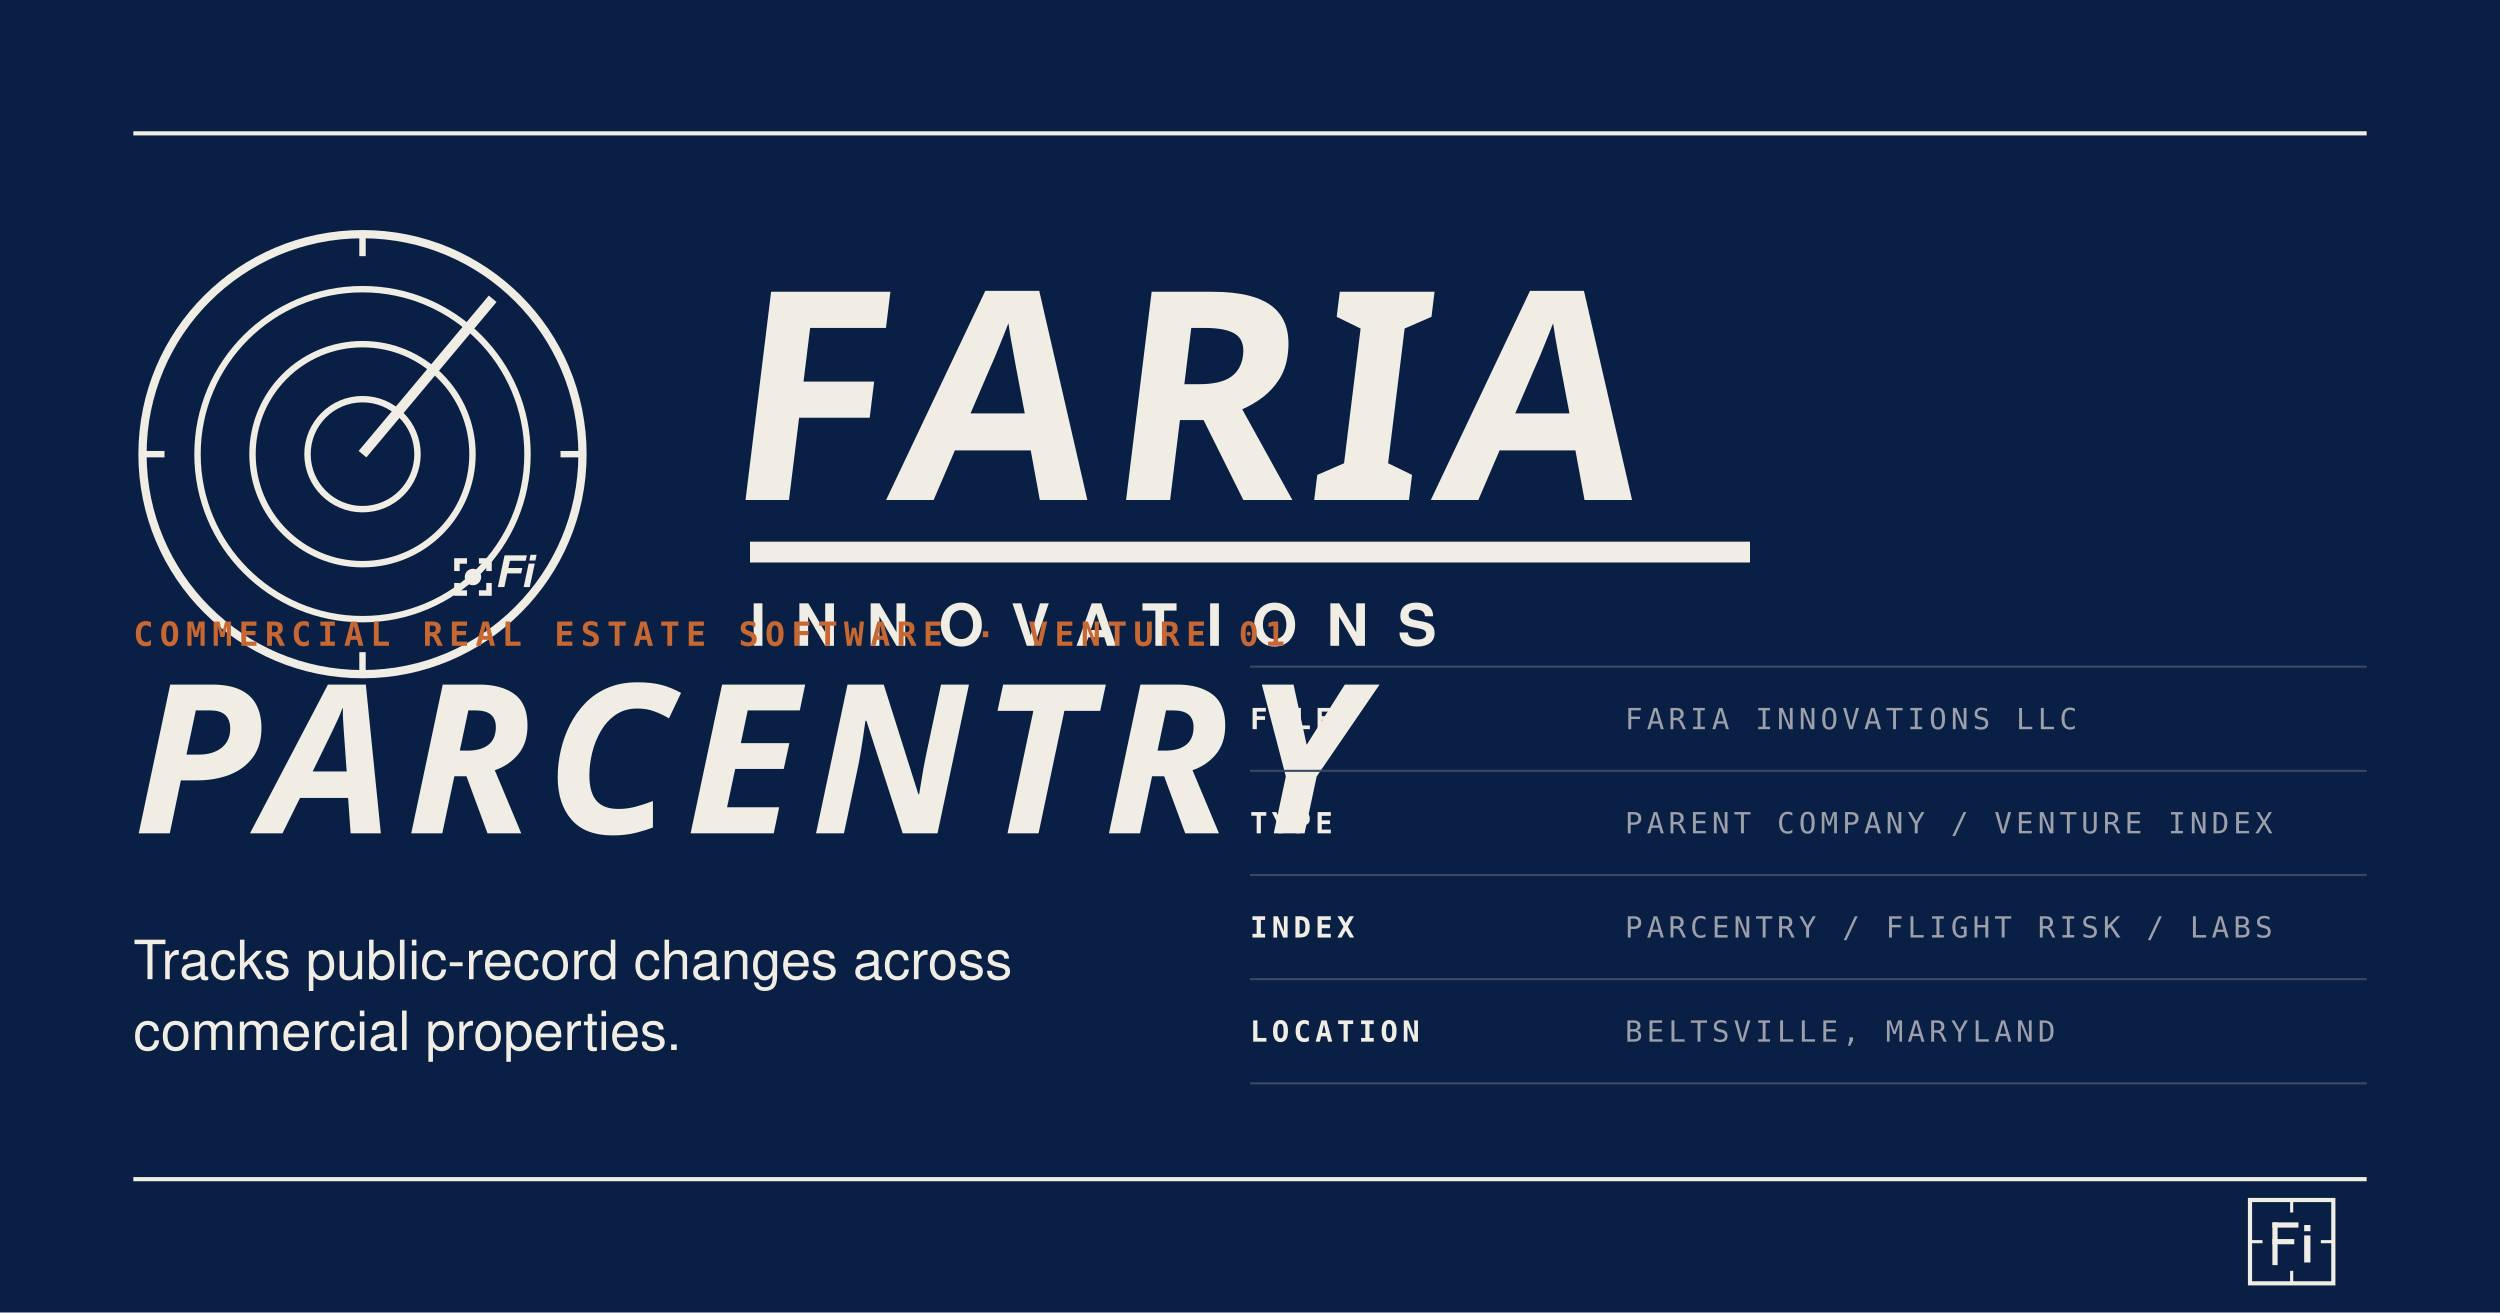
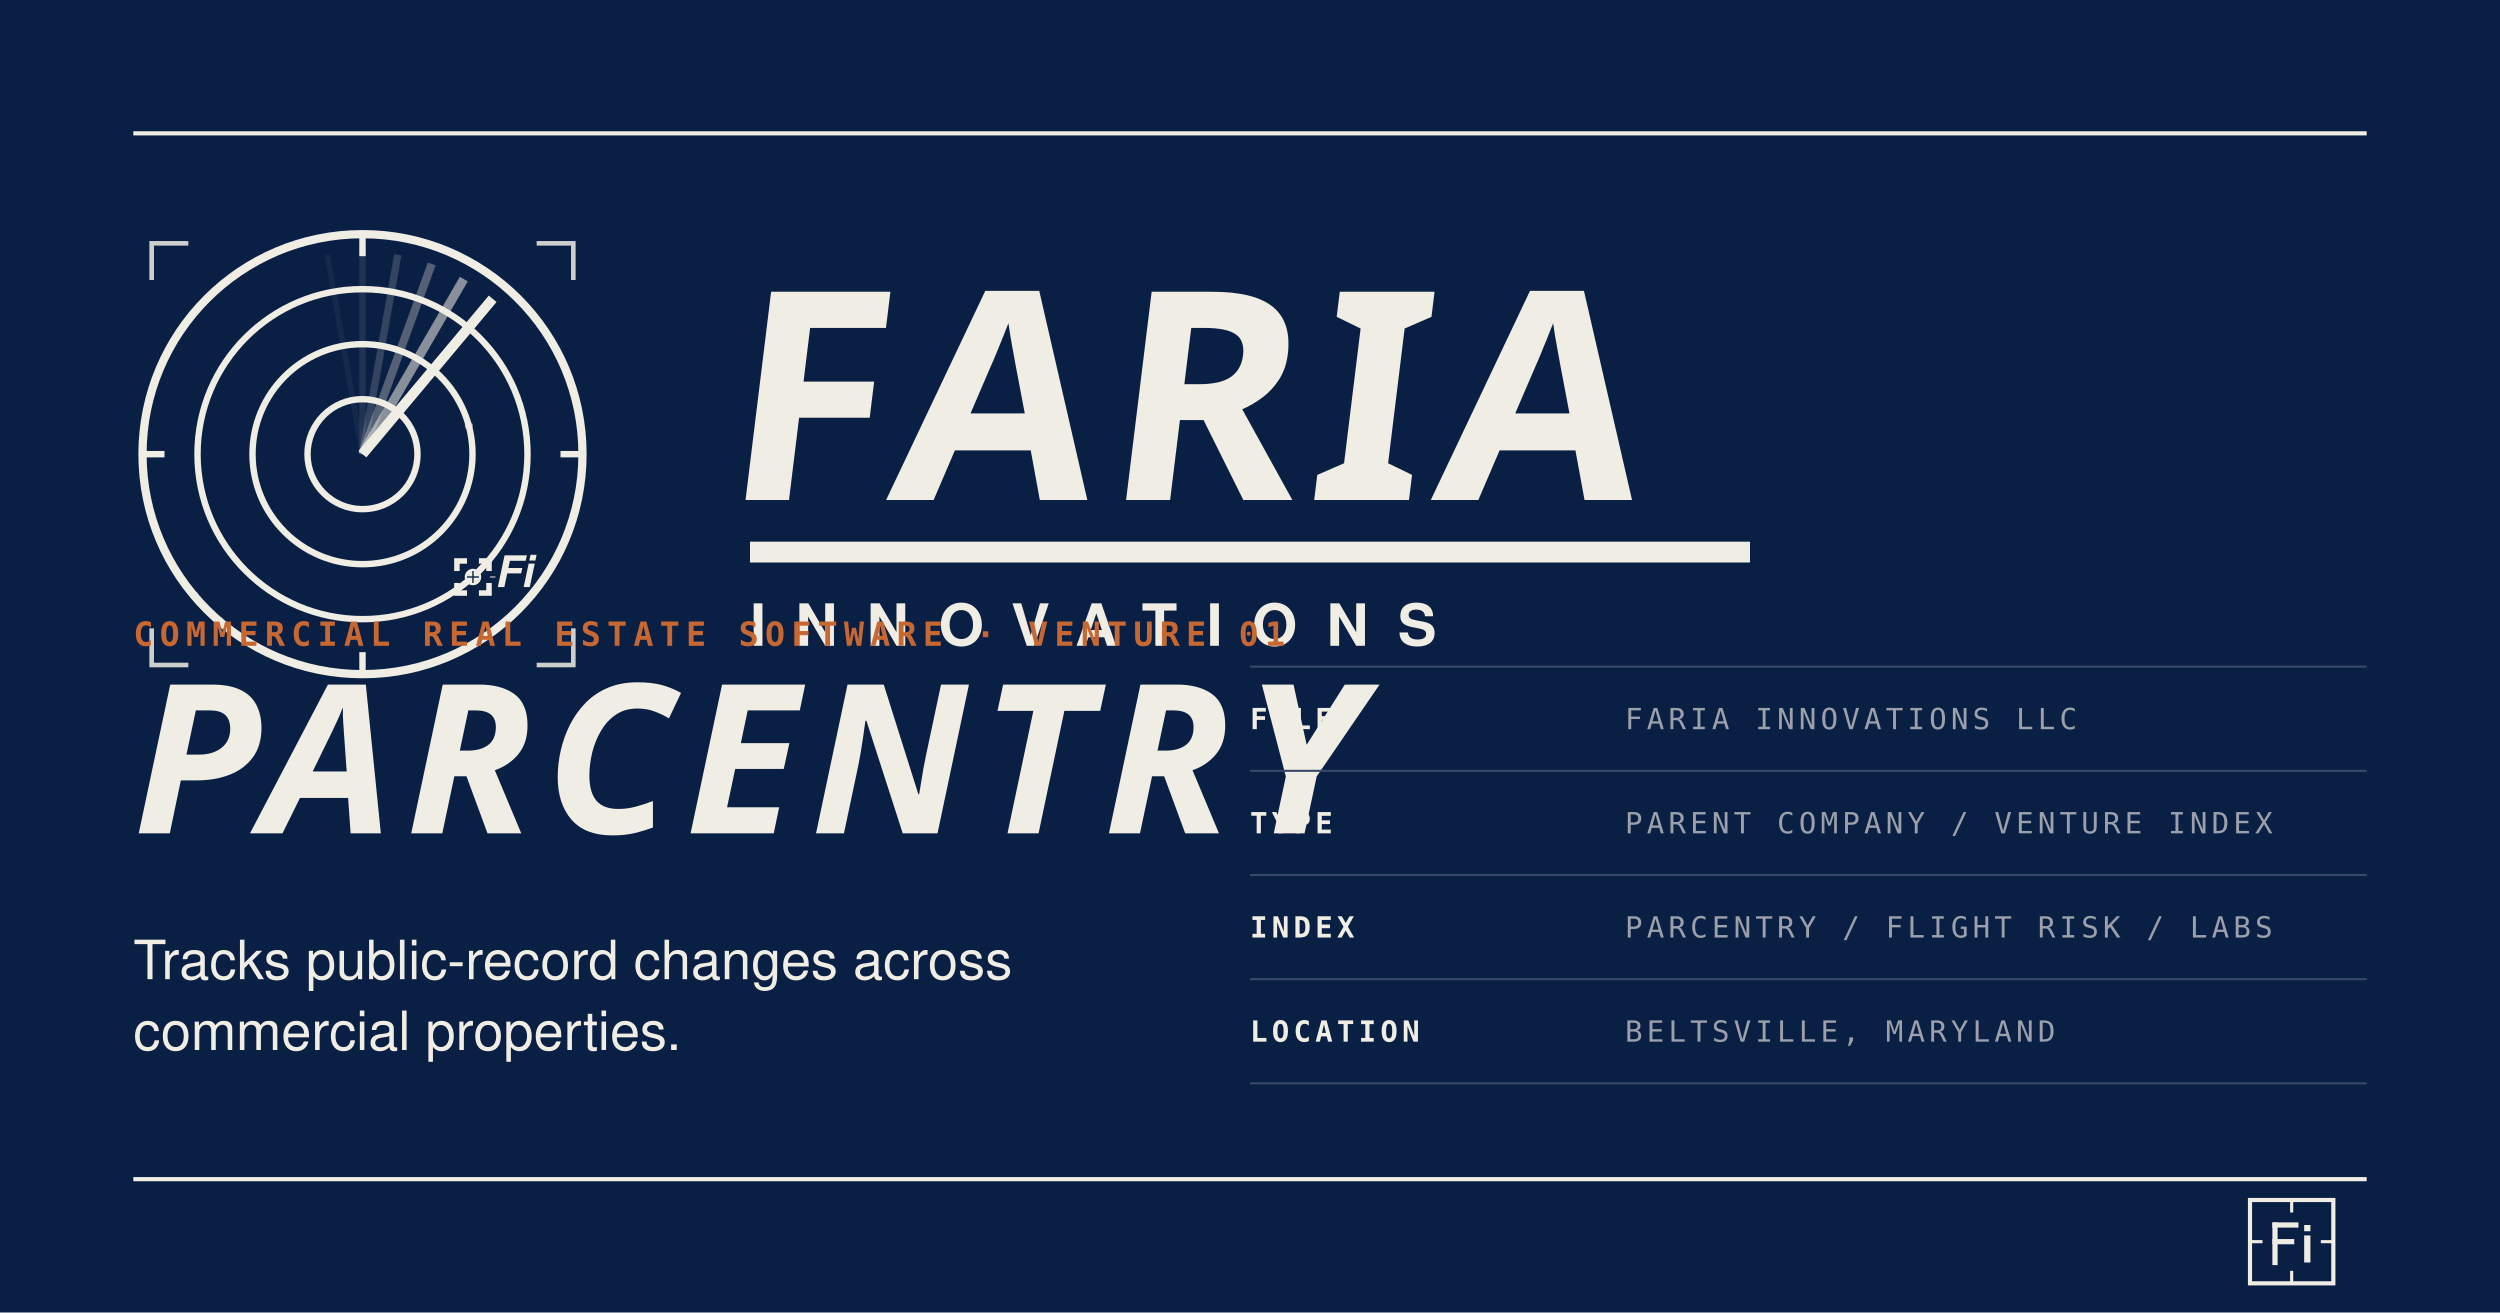
<svg xmlns="http://www.w3.org/2000/svg" width="1200" height="630" viewBox="0 0 1200 630">
  <rect width="1200" height="630" fill="#0A1F44" />
  <line x1="64" y1="64" x2="1136" y2="64" stroke="#F0EDE4" stroke-width="2" />
  <line x1="64" y1="566" x2="1136" y2="566" stroke="#F0EDE4" stroke-width="2" />
  <g transform="translate(64,108) scale(0.22)">
    <g fill="none" stroke="#F0EDE4">
      <circle cx="500" cy="500" r="120" stroke-width="14" />
      <circle cx="500" cy="500" r="240" stroke-width="14" />
      <circle cx="500" cy="500" r="360" stroke-width="14" />
      <circle cx="500" cy="500" r="480" stroke-width="18" />
-       <line x1="500" y1="500" x2="784" y2="161" stroke-width="22" />
      <line x1="500" y1="20" x2="500" y2="68" stroke-width="14" />
      <line x1="500" y1="932" x2="500" y2="980" stroke-width="14" />
      <line x1="20" y1="500" x2="68" y2="500" stroke-width="14" />
      <line x1="932" y1="500" x2="980" y2="500" stroke-width="14" />
    </g>
+     <g fill="none" stroke="#F0EDE4" stroke-width="10" opacity="0.85">
+       <polyline points="40,120 40,40 120,40" />
+       <polyline points="880,40 960,40 960,120" />
+       <polyline points="40,880 40,960 120,960" />
+       <polyline points="880,960 960,960 960,880" />
+     </g>
+     <g fill="none" stroke="#F0EDE4">
+       <line x1="500" y1="500" x2="784" y2="161" stroke-width="22" opacity="1" />
+       <line x1="500" y1="500" x2="721" y2="118" stroke-width="20" opacity="0.55" />
+       <line x1="500" y1="500" x2="651" y2="85" stroke-width="18" opacity="0.32" />
+       <line x1="500" y1="500" x2="577" y2="65" stroke-width="16" opacity="0.18" />
+       <line x1="500" y1="500" x2="500" y2="58" stroke-width="14" opacity="0.10" />
+       <line x1="500" y1="500" x2="423" y2="65" stroke-width="12" opacity="0.05" />
+     </g>
+     <circle cx="732" cy="438" r="9" fill="#F0EDE4" fill-opacity="0.5" />
+     <circle cx="133" cy="808" r="9" fill="#F0EDE4" fill-opacity="0.45" />
    <circle cx="741" cy="768" r="18" fill="#F0EDE4" />
+     <g stroke="#0A1F44" stroke-width="3">
+       <line x1="741" y1="755" x2="741" y2="781" />
+       <line x1="728" y1="768" x2="754" y2="768" />
+     </g>
    <g fill="none" stroke="#F0EDE4" stroke-width="12">
      <polyline points="706,755 706,733 728,733" />
      <polyline points="754,733 776,733 776,755" />
      <polyline points="706,781 706,803 728,803" />
      <polyline points="754,803 776,803 776,781" />
    </g>
+     <line x1="778" y1="768" x2="790" y2="768" stroke="#F0EDE4" stroke-width="3" opacity="0.7" />
    <text x="792" y="790" font-family="'Saira','Helvetica Neue',system-ui,sans-serif" font-weight="900" font-style="italic" font-size="95" letter-spacing="-1" fill="#F0EDE4">Fi</text>
  </g>
  <g transform="translate(360,120)">
    <g transform="skewX(-7)">
      <text x="0" y="120" font-family="'Saira','Helvetica Neue Condensed','Arial Narrow',system-ui,sans-serif" font-weight="900" font-size="140" letter-spacing="6" fill="#F0EDE4">FARIA</text>
    </g>
    <rect x="0" y="140" width="480" height="10" fill="#F0EDE4" />
    <text x="0" y="190" font-family="'Saira','Helvetica Neue',system-ui,sans-serif" font-weight="600" font-size="28" letter-spacing="14" fill="#F0EDE4">INNOVATIONS</text>
  </g>
  <text x="64" y="310" font-family="'IBM Plex Mono','SF Mono',Menlo,monospace" font-size="16" font-weight="600" letter-spacing="3" fill="#C76833">COMMERCIAL REAL ESTATE SOFTWARE · VENTURE 01</text>
  <text x="64" y="400" font-family="'Saira','Helvetica Neue Condensed','Arial Narrow',system-ui,sans-serif" font-size="100" font-weight="900" font-style="italic" letter-spacing="6" fill="#F0EDE4">PARCENTRY</text>
  <text x="64" y="470" font-family="'Helvetica Neue','Helvetica','Arial',sans-serif" font-size="26" font-weight="500" fill="#F0EDE4">Tracks public-record changes across</text>
  <text x="64" y="504" font-family="'Helvetica Neue','Helvetica','Arial',sans-serif" font-size="26" font-weight="500" fill="#F0EDE4">commercial properties.</text>
  <g font-family="'IBM Plex Mono','SF Mono',Menlo,monospace" font-size="14" letter-spacing="2">
    <line x1="600" y1="320" x2="1136" y2="320" stroke="#3A4868" stroke-width="1" />
    <text x="600" y="350" font-weight="600" fill="#F0EDE4">FILE</text>
    <text x="780" y="350" fill="#9CA0AB">FARIA INNOVATIONS LLC</text>
    <line x1="600" y1="370" x2="1136" y2="370" stroke="#3A4868" stroke-width="1" />
    <text x="600" y="400" font-weight="600" fill="#F0EDE4">TYPE</text>
    <text x="780" y="400" fill="#9CA0AB">PARENT COMPANY / VENTURE INDEX</text>
    <line x1="600" y1="420" x2="1136" y2="420" stroke="#3A4868" stroke-width="1" />
    <text x="600" y="450" font-weight="600" fill="#F0EDE4">INDEX</text>
    <text x="780" y="450" fill="#9CA0AB">PARCENTRY / FLIGHT RISK / LABS</text>
    <line x1="600" y1="470" x2="1136" y2="470" stroke="#3A4868" stroke-width="1" />
    <text x="600" y="500" font-weight="600" fill="#F0EDE4">LOCATION</text>
    <text x="780" y="500" fill="#9CA0AB">BELTSVILLE, MARYLAND</text>
    <line x1="600" y1="520" x2="1136" y2="520" stroke="#3A4868" stroke-width="1" />
  </g>
  <g transform="translate(1080,576)">
    <rect x="0" y="0" width="40" height="40" fill="none" stroke="#F0EDE4" stroke-width="2" />
    <line x1="20" y1="0" x2="20" y2="6" stroke="#F0EDE4" stroke-width="1.5" />
    <line x1="20" y1="34" x2="20" y2="40" stroke="#F0EDE4" stroke-width="1.5" />
    <line x1="0" y1="20" x2="6" y2="20" stroke="#F0EDE4" stroke-width="1.5" />
    <line x1="34" y1="20" x2="40" y2="20" stroke="#F0EDE4" stroke-width="1.5" />
    <g fill="none" stroke="#F0EDE4" stroke-width="2.5" stroke-linecap="square">
      <line x1="12" y1="12" x2="12" y2="30" />
      <line x1="12" y1="12" x2="22" y2="12" />
      <line x1="12" y1="20" x2="20" y2="20" />
    </g>
    <g fill="#F0EDE4">
      <rect x="26" y="17" width="3" height="13" />
      <rect x="26" y="12" width="3" height="3" />
    </g>
  </g>
</svg>
